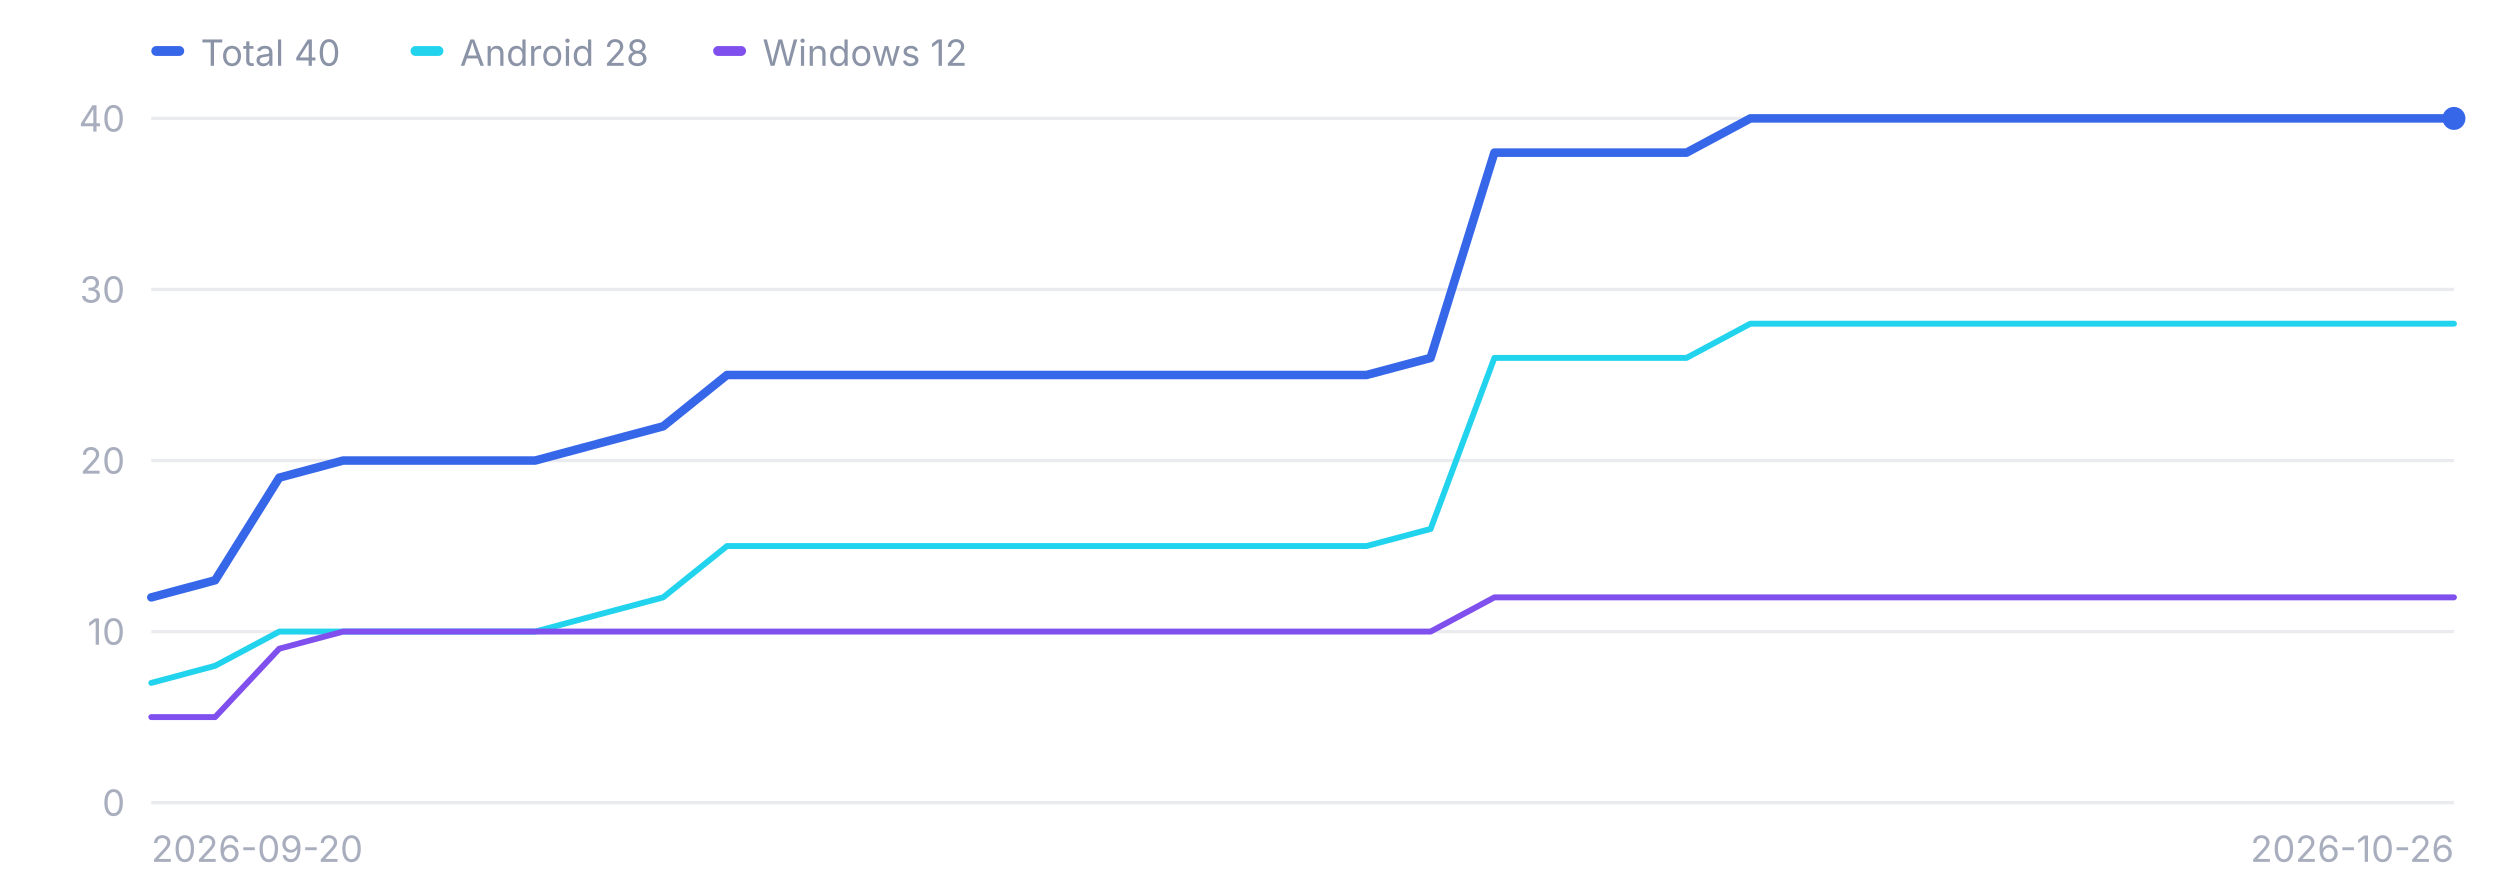
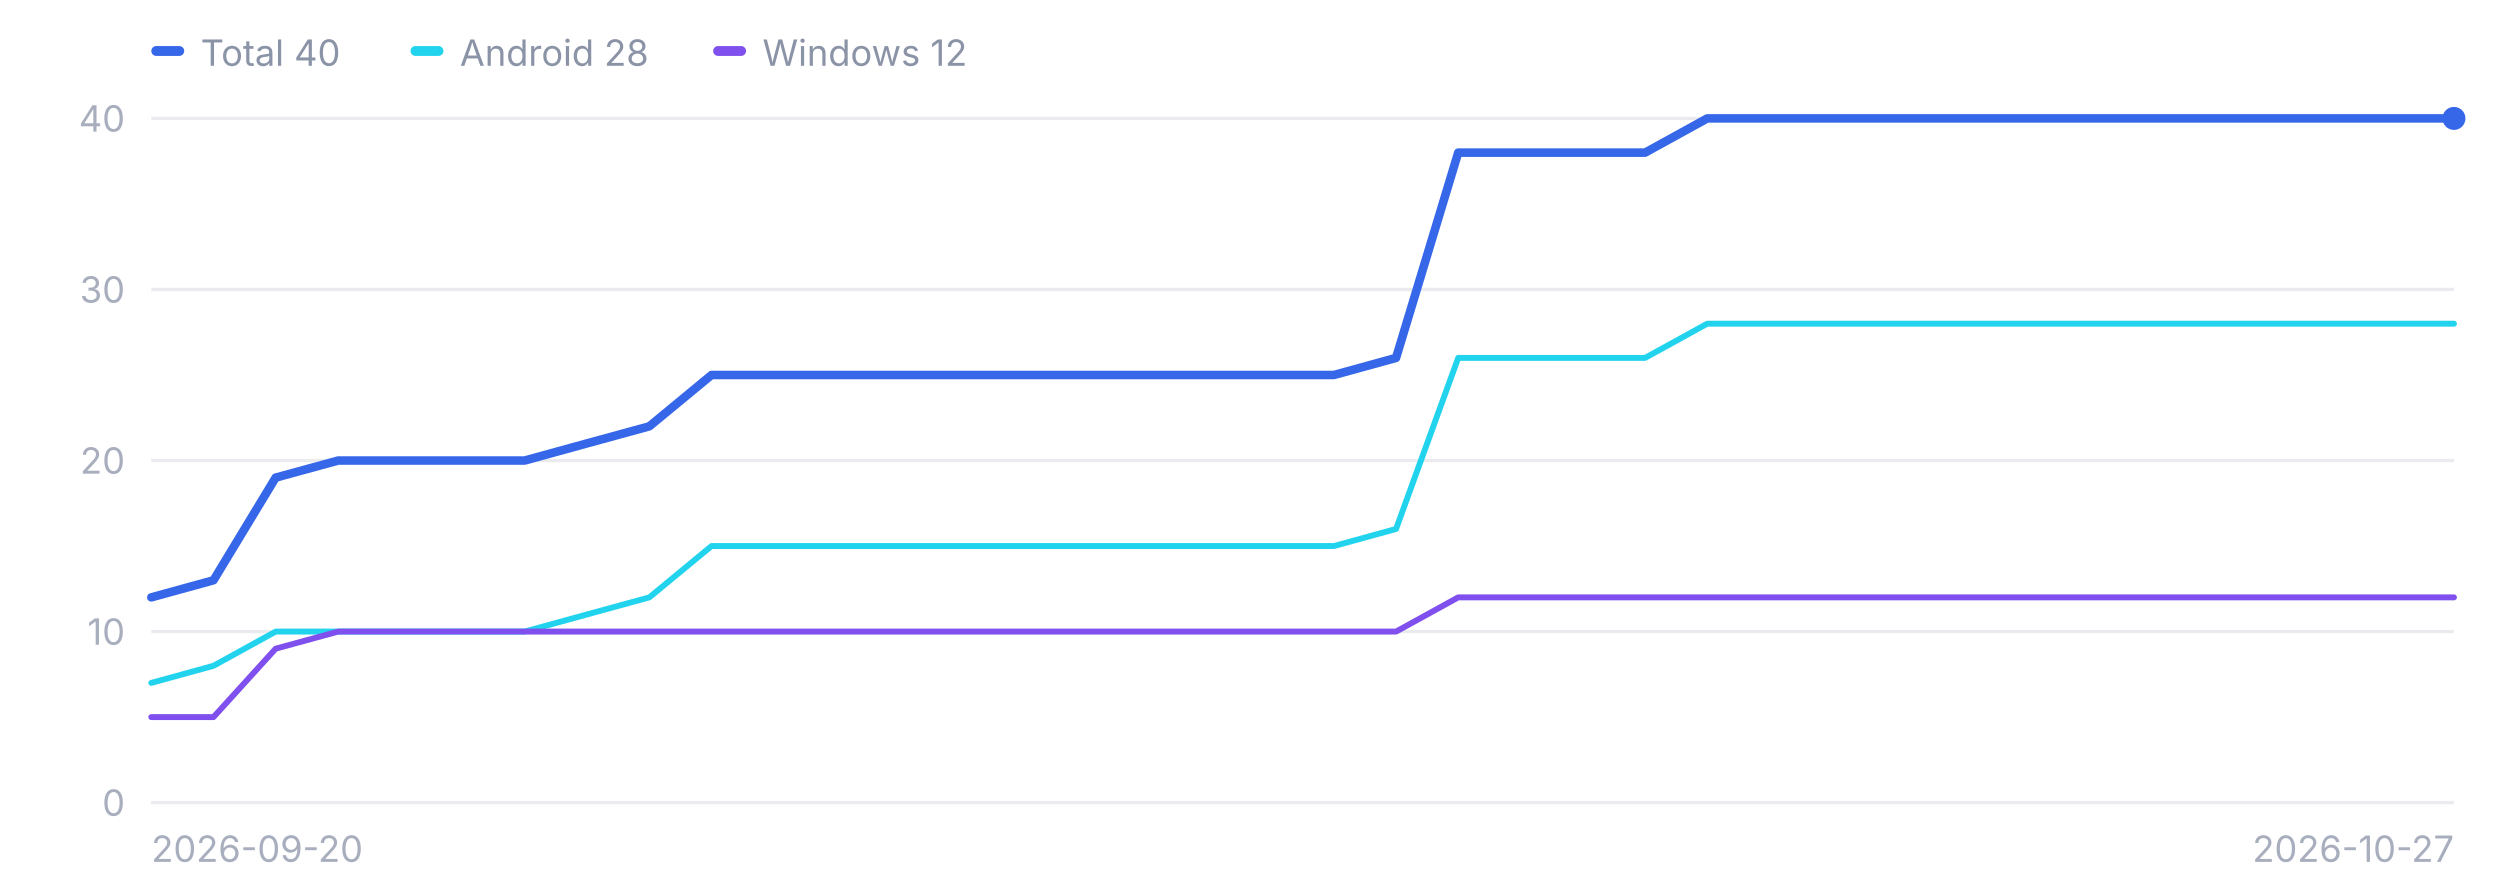
<svg xmlns="http://www.w3.org/2000/svg" width="760" height="270" viewBox="0 0 760 270" role="img" aria-label="CubePilot downloads over time. Latest total 40.">
  <style>text{font-family:system-ui,-apple-system,Segoe UI,sans-serif}</style>
  <line x1="46" y1="244.0" x2="746" y2="244.0" stroke="#8b93a7" stroke-opacity="0.18" stroke-width="1" />
  <text x="38" y="248.0" text-anchor="end" font-size="11" fill="#8b93a7" fill-opacity="0.75">0</text>
  <line x1="46" y1="192.0" x2="746" y2="192.0" stroke="#8b93a7" stroke-opacity="0.18" stroke-width="1" />
  <text x="38" y="196.0" text-anchor="end" font-size="11" fill="#8b93a7" fill-opacity="0.75">10</text>
  <line x1="46" y1="140.0" x2="746" y2="140.0" stroke="#8b93a7" stroke-opacity="0.18" stroke-width="1" />
  <text x="38" y="144.0" text-anchor="end" font-size="11" fill="#8b93a7" fill-opacity="0.75">20</text>
  <line x1="46" y1="88.0" x2="746" y2="88.0" stroke="#8b93a7" stroke-opacity="0.18" stroke-width="1" />
  <text x="38" y="92.0" text-anchor="end" font-size="11" fill="#8b93a7" fill-opacity="0.75">30</text>
  <line x1="46" y1="36.0" x2="746" y2="36.0" stroke="#8b93a7" stroke-opacity="0.18" stroke-width="1" />
  <text x="38" y="40.0" text-anchor="end" font-size="11" fill="#8b93a7" fill-opacity="0.75">40</text>
-   <polyline points="46.0,207.6 65.4,202.4 84.9,192.0 104.3,192.0 123.8,192.0 143.2,192.0 162.7,192.0 182.1,186.8 201.6,181.6 221.0,166.0 240.4,166.0 259.9,166.0 279.3,166.0 298.8,166.0 318.2,166.0 337.7,166.0 357.1,166.0 376.6,166.0 396.0,166.0 415.4,166.0 434.9,160.8 454.3,108.8 473.8,108.8 493.2,108.8 512.7,108.8 532.1,98.4 551.6,98.4 571.0,98.4 590.4,98.4 609.9,98.4 629.3,98.4 648.8,98.4 668.2,98.4 687.7,98.4 707.1,98.4 726.6,98.4 746.0,98.4" fill="none" stroke="#22D3EE" stroke-width="1.8" stroke-linejoin="round" stroke-linecap="round" />
-   <polyline points="46.0,218.0 65.4,218.0 84.9,197.2 104.3,192.0 123.8,192.0 143.2,192.0 162.7,192.0 182.1,192.0 201.6,192.0 221.0,192.0 240.4,192.0 259.9,192.0 279.3,192.0 298.8,192.0 318.2,192.0 337.7,192.0 357.1,192.0 376.6,192.0 396.0,192.0 415.4,192.0 434.9,192.0 454.3,181.6 473.8,181.6 493.2,181.6 512.7,181.6 532.1,181.6 551.6,181.6 571.0,181.6 590.4,181.6 609.9,181.6 629.3,181.6 648.8,181.6 668.2,181.6 687.7,181.6 707.1,181.6 726.6,181.6 746.0,181.6" fill="none" stroke="#7F50EE" stroke-width="1.8" stroke-linejoin="round" stroke-linecap="round" />
-   <polyline points="46.0,181.6 65.4,176.4 84.9,145.2 104.3,140.0 123.8,140.0 143.2,140.0 162.7,140.0 182.1,134.8 201.6,129.6 221.0,114.0 240.4,114.0 259.9,114.0 279.3,114.0 298.8,114.0 318.2,114.0 337.7,114.0 357.1,114.0 376.6,114.0 396.0,114.0 415.4,114.0 434.9,108.8 454.3,46.4 473.8,46.4 493.2,46.4 512.7,46.4 532.1,36.0 551.6,36.0 571.0,36.0 590.4,36.0 609.9,36.0 629.3,36.0 648.8,36.0 668.2,36.0 687.7,36.0 707.1,36.0 726.6,36.0 746.0,36.0" fill="none" stroke="#3767E9" stroke-width="2.6" stroke-linejoin="round" stroke-linecap="round" />
+   <polyline points="46.0,207.6 64.9,202.4 83.8,192.0 102.8,192.0 121.7,192.0 140.6,192.0 159.5,192.0 178.4,186.8 197.4,181.6 216.3,166.0 235.2,166.0 254.1,166.0 273.0,166.0 291.9,166.0 310.9,166.0 329.8,166.0 348.7,166.0 367.6,166.0 386.5,166.0 405.5,166.0 424.4,160.8 443.3,108.8 462.2,108.8 481.1,108.8 500.1,108.8 519.0,98.4 537.9,98.4 556.8,98.4 575.7,98.4 594.6,98.4 613.6,98.4 632.5,98.4 651.4,98.4 670.3,98.4 689.2,98.4 708.2,98.4 727.1,98.4 746.0,98.4" fill="none" stroke="#22D3EE" stroke-width="1.8" stroke-linejoin="round" stroke-linecap="round" />
+   <polyline points="46.0,218.0 64.9,218.0 83.8,197.2 102.8,192.0 121.7,192.0 140.6,192.0 159.5,192.0 178.4,192.0 197.4,192.0 216.3,192.0 235.2,192.0 254.1,192.0 273.0,192.0 291.9,192.0 310.9,192.0 329.8,192.0 348.7,192.0 367.6,192.0 386.5,192.0 405.5,192.0 424.4,192.0 443.3,181.6 462.2,181.6 481.1,181.6 500.1,181.6 519.0,181.6 537.9,181.6 556.8,181.6 575.7,181.6 594.6,181.6 613.6,181.6 632.5,181.6 651.4,181.6 670.3,181.6 689.2,181.6 708.2,181.6 727.1,181.6 746.0,181.6" fill="none" stroke="#7F50EE" stroke-width="1.8" stroke-linejoin="round" stroke-linecap="round" />
+   <polyline points="46.0,181.6 64.9,176.4 83.8,145.2 102.8,140.0 121.7,140.0 140.6,140.0 159.5,140.0 178.4,134.8 197.4,129.6 216.3,114.0 235.2,114.0 254.1,114.0 273.0,114.0 291.9,114.0 310.9,114.0 329.8,114.0 348.7,114.0 367.6,114.0 386.5,114.0 405.5,114.0 424.4,108.8 443.3,46.4 462.2,46.4 481.1,46.4 500.1,46.4 519.0,36.0 537.9,36.0 556.8,36.0 575.7,36.0 594.6,36.0 613.6,36.0 632.5,36.0 651.4,36.0 670.3,36.0 689.2,36.0 708.2,36.0 727.1,36.0 746.0,36.0" fill="none" stroke="#3767E9" stroke-width="2.6" stroke-linejoin="round" stroke-linecap="round" />
  <circle cx="746.0" cy="36.0" r="3.5" fill="#3767E9" />
  <text x="46" y="262" font-size="11" fill="#8b93a7" fill-opacity="0.75">2026-09-20</text>
-   <text x="746" y="262" text-anchor="end" font-size="11" fill="#8b93a7" fill-opacity="0.75">2026-10-26</text>
+   <text x="746" y="262" text-anchor="end" font-size="11" fill="#8b93a7" fill-opacity="0.75">2026-10-27</text>
  <rect x="46" y="14" width="10" height="3" rx="1.5" fill="#3767E9" />
  <text x="61" y="20" font-size="11" fill="#8b93a7">Total 40</text>
  <rect x="124.8" y="14" width="10" height="3" rx="1.5" fill="#22D3EE" />
  <text x="139.8" y="20" font-size="11" fill="#8b93a7">Android 28</text>
  <rect x="216.8" y="14" width="10" height="3" rx="1.5" fill="#7F50EE" />
  <text x="231.8" y="20" font-size="11" fill="#8b93a7">Windows 12</text>
</svg>
